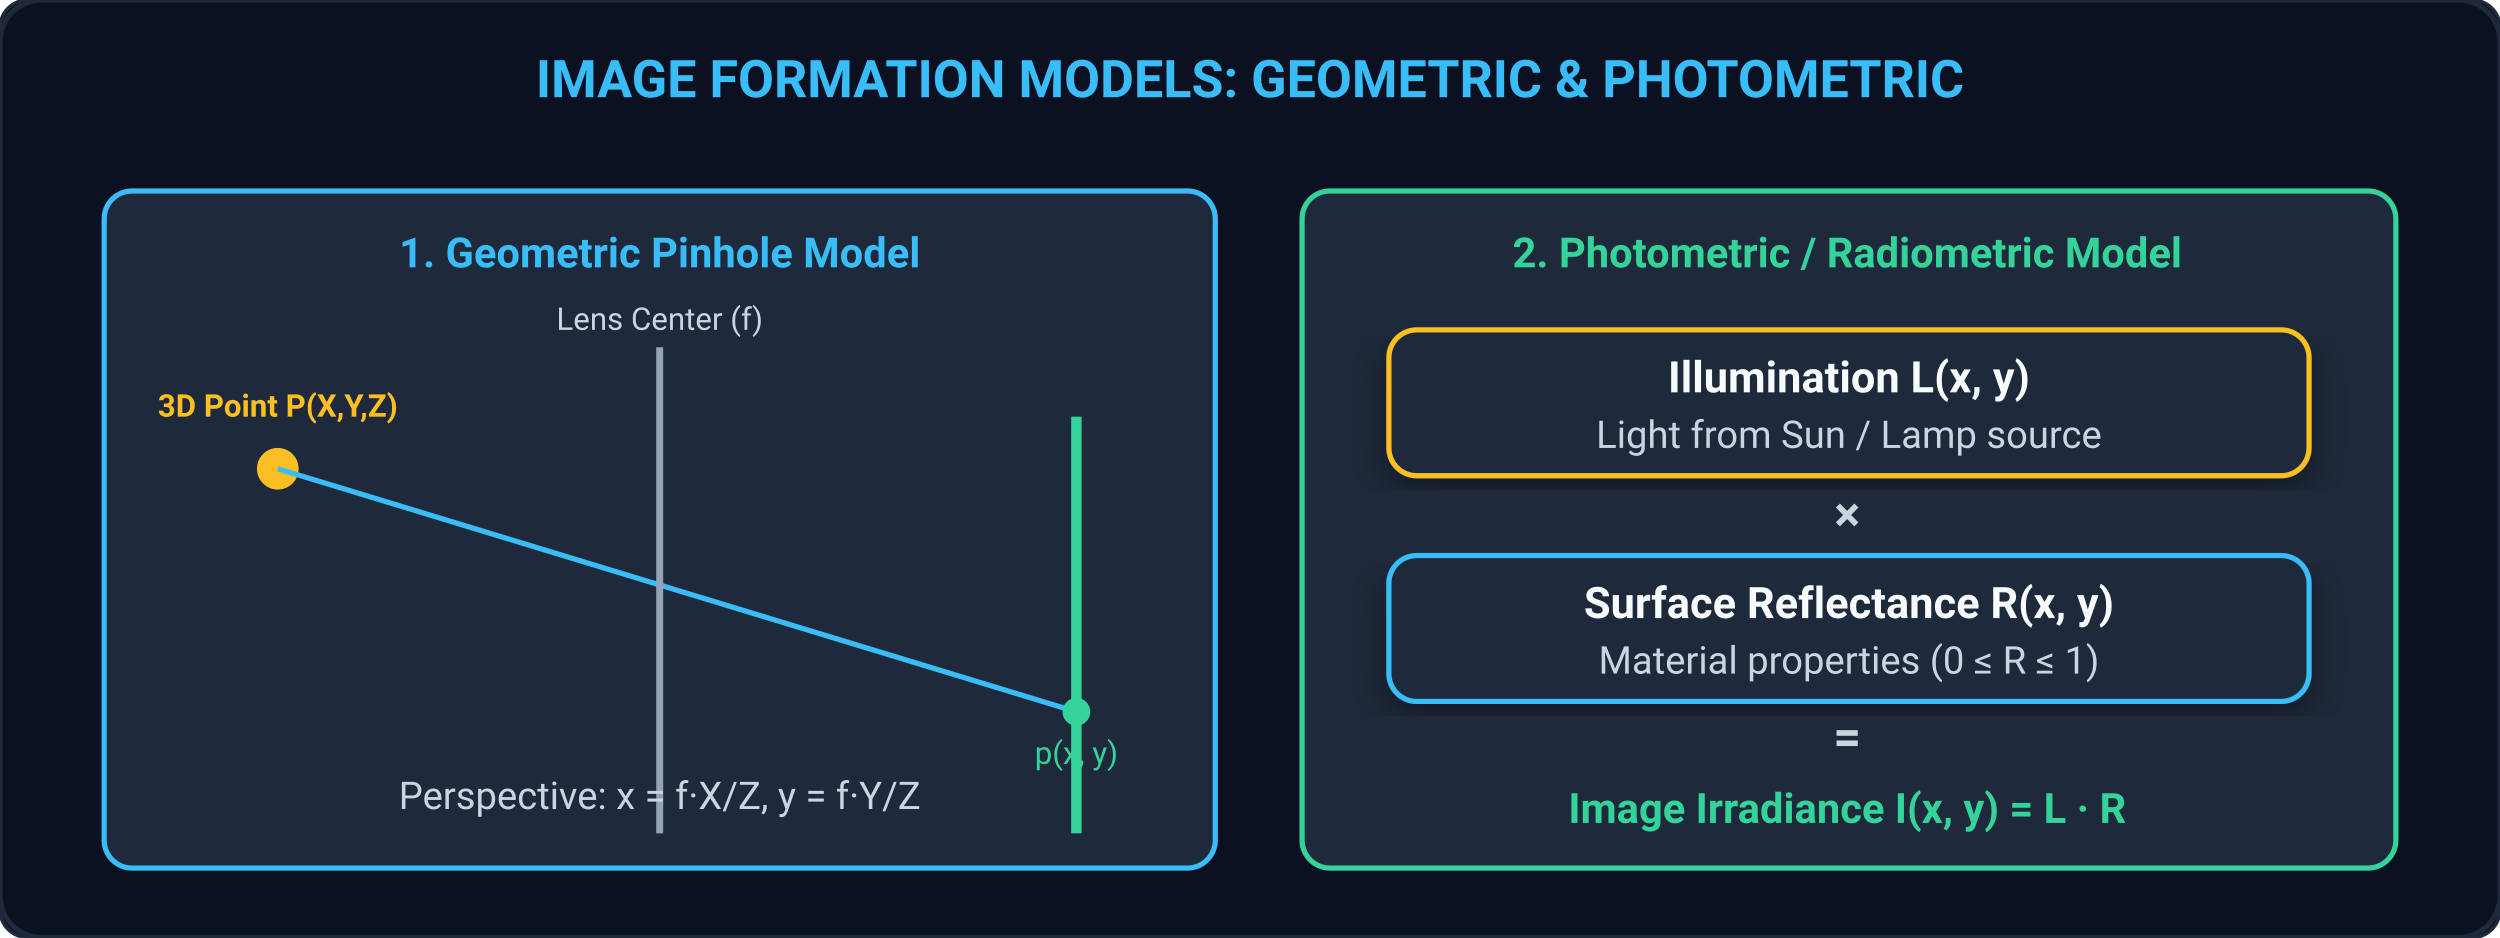
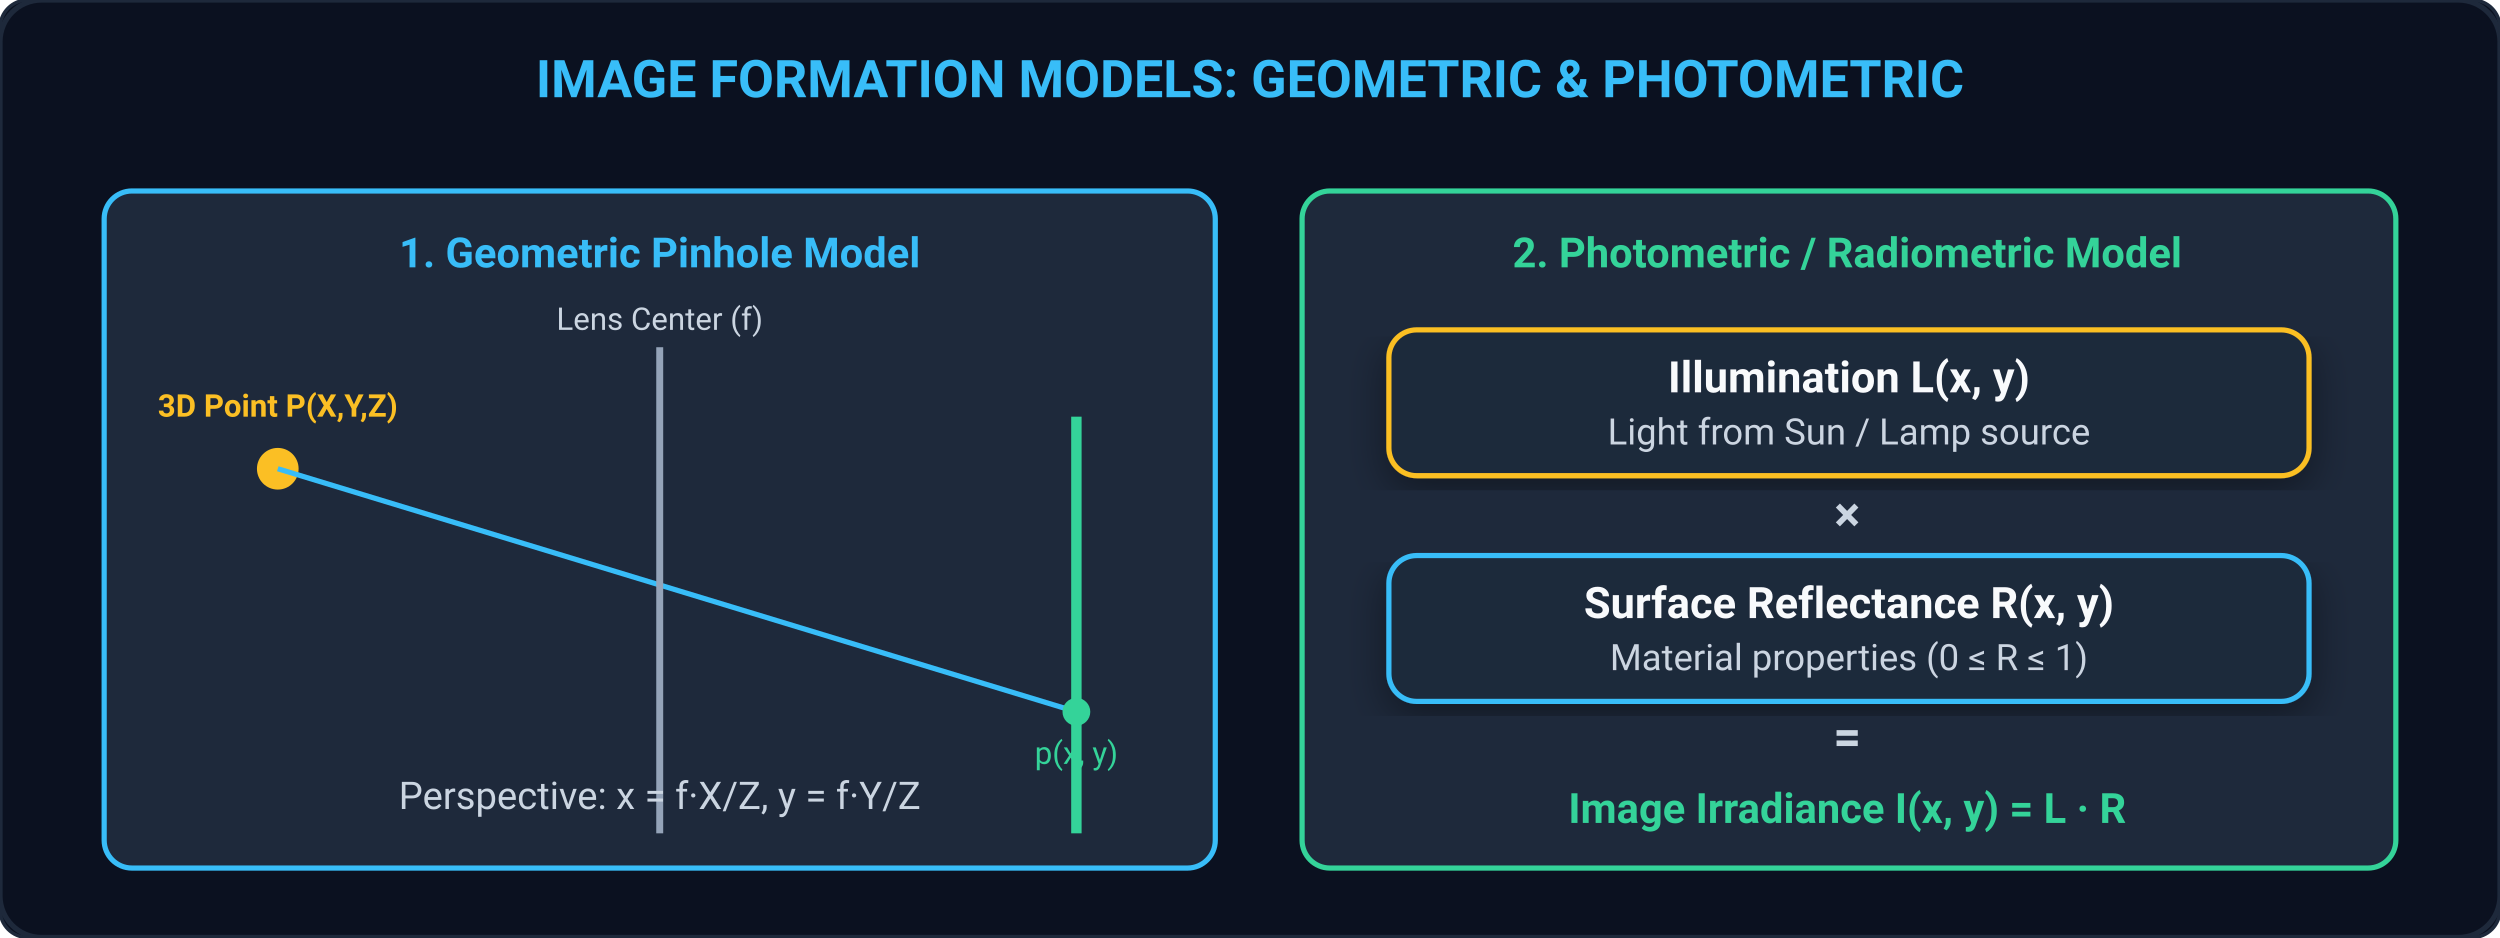
- <svg xmlns="http://www.w3.org/2000/svg" viewBox="0 0 720 270" width="100%" height="auto" class="flowchart-svg" style="max-width: 100%; width: 100%; height: auto; display: block; margin: 0 auto; font-family: -apple-system, BlinkMacSystemFont, 'Segoe UI', Roboto, Helvetica, Arial, sans-serif;">
+ <svg xmlns="http://www.w3.org/2000/svg" viewBox="0 0 720 270" width="100%" height="270" class="flowchart-svg" style="max-width: 720px; width: 100%; height: auto; display: block; margin: 0 auto; font-family: -apple-system, BlinkMacSystemFont, 'Segoe UI', Roboto, Helvetica, Arial, sans-serif;">
  <rect width="100%" height="100%" fill="#0b1120" rx="8" stroke="#1e293b" stroke-width="1" />
  <defs>
    <linearGradient id="gradCard" x1="0%" y1="0%" x2="100%" y2="100%">
      <stop offset="0%" stop-color="#1e293b" />
      <stop offset="100%" stop-color="#0f172a" />
    </linearGradient>
    <linearGradient id="gradCyan" x1="0%" y1="0%" x2="100%" y2="100%">
      <stop offset="0%" stop-color="#38bdf8" />
      <stop offset="100%" stop-color="#0284c7" />
    </linearGradient>
    <linearGradient id="gradEmerald" x1="0%" y1="0%" x2="100%" y2="100%">
      <stop offset="0%" stop-color="#34d399" />
      <stop offset="100%" stop-color="#059669" />
    </linearGradient>
    <linearGradient id="gradAmber" x1="0%" y1="0%" x2="100%" y2="100%">
      <stop offset="0%" stop-color="#fbbf24" />
      <stop offset="100%" stop-color="#d97706" />
    </linearGradient>
    <linearGradient id="gradPurple" x1="0%" y1="0%" x2="100%" y2="100%">
      <stop offset="0%" stop-color="#c084fc" />
      <stop offset="100%" stop-color="#9333ea" />
    </linearGradient>
    <linearGradient id="gradRose" x1="0%" y1="0%" x2="100%" y2="100%">
      <stop offset="0%" stop-color="#fb7185" />
      <stop offset="100%" stop-color="#e11d48" />
    </linearGradient>
    <filter id="shadow" x="-5%" y="-5%" width="110%" height="115%">
      <feDropShadow dx="0" dy="4" stdDeviation="6" flood-color="#000000" flood-opacity="0.4" />
    </filter>
    <marker id="arrCyan" viewBox="0 0 10 10" refX="6" refY="5" markerWidth="6" markerHeight="6" orient="auto-start-reverse">
      <path d="M 0 1 L 10 5 L 0 9 z" fill="#38bdf8" />
    </marker>
    <marker id="arrEmerald" viewBox="0 0 10 10" refX="6" refY="5" markerWidth="6" markerHeight="6" orient="auto-start-reverse">
      <path d="M 0 1 L 10 5 L 0 9 z" fill="#34d399" />
    </marker>
    <marker id="arrAmber" viewBox="0 0 10 10" refX="6" refY="5" markerWidth="6" markerHeight="6" orient="auto-start-reverse">
      <path d="M 0 1 L 10 5 L 0 9 z" fill="#fbbf24" />
    </marker>
  </defs>
  <rect width="720" height="270" rx="12" fill="#0b1120" stroke="#1e293b" stroke-width="1.5" />
  <text x="360" y="28" font-size="15" font-weight="bold" fill="#38bdf8" text-anchor="middle">IMAGE FORMATION MODELS: GEOMETRIC &amp; PHOTOMETRIC</text>
  <g transform="translate(30, 55)">
    <rect width="320" height="195" rx="8" fill="#1e293b" stroke="#38bdf8" stroke-width="1.5" />
    <text x="160" y="22" font-size="12" font-weight="bold" fill="#38bdf8" text-anchor="middle">1. Geometric Pinhole Model</text>
    <circle cx="50" cy="80" r="6" fill="#fbbf24" />
    <text x="50" y="65" font-size="9" fill="#fbbf24" font-weight="bold" text-anchor="middle">3D Point P(X,Y,Z)</text>
    <line x1="50" y1="80" x2="280" y2="150" stroke="#38bdf8" stroke-width="1.5" />
    <line x1="160" y1="45" x2="160" y2="185" stroke="#94a3b8" stroke-width="2" />
    <text x="160" y="40" font-size="9" fill="#cbd5e1" text-anchor="middle">Lens Center (f)</text>
    <line x1="280" y1="65" x2="280" y2="185" stroke="#34d399" stroke-width="3" />
    <circle cx="280" cy="150" r="4" fill="#34d399" />
    <text x="280" y="165" font-size="9" fill="#34d399" text-anchor="middle">p(x, y)</text>
    <text x="160" y="178" font-size="11" fill="#cbd5e1" text-anchor="middle">Perspective: x = f·X/Z,  y = f·Y/Z</text>
  </g>
  <g transform="translate(375, 55)">
    <rect width="315" height="195" rx="8" fill="#1e293b" stroke="#34d399" stroke-width="1.5" />
    <text x="157" y="22" font-size="12" font-weight="bold" fill="#34d399" text-anchor="middle">2. Photometric / Radiometric Model</text>
    <g filter="url(#shadow)">
      <rect x="25" y="40" width="265" height="42" rx="8" fill="#1e293b" stroke="#fbbf24" stroke-width="1.5" />
      <text x="157.5" y="58" font-size="12.5" font-weight="700" fill="#f8fafc" text-anchor="middle">Illumination L(x, y)</text>
-       <text font-size="11" fill="#cbd5e1" text-anchor="middle">
-         <tspan x="157.5" y="74">Light from Sun / Lamp source</tspan>
-       </text>
+       <text x="157.5" y="73" font-size="10.5" fill="#cbd5e1" text-anchor="middle">Light from Sun / Lamp source</text>
    </g>
    <text x="157" y="98" font-size="14" fill="#cbd5e1" font-weight="bold" text-anchor="middle">×</text>
    <g filter="url(#shadow)">
      <rect x="25" y="105" width="265" height="42" rx="8" fill="#1e293b" stroke="#38bdf8" stroke-width="1.5" />
      <text x="157.5" y="123" font-size="12.5" font-weight="700" fill="#f8fafc" text-anchor="middle">Surface Reflectance R(x, y)</text>
-       <text font-size="11" fill="#cbd5e1" text-anchor="middle">
-         <tspan x="157.5" y="139">Material properties (0 ≤ R ≤ 1)</tspan>
-       </text>
+       <text x="157.5" y="138" font-size="10.5" fill="#cbd5e1" text-anchor="middle">Material properties (0 ≤ R ≤ 1)</text>
    </g>
    <text x="157" y="162" font-size="14" fill="#cbd5e1" font-weight="bold" text-anchor="middle">=</text>
    <text x="157" y="182" font-size="12" font-weight="bold" fill="#34d399" text-anchor="middle">Image Irradiance I(x, y) = L · R</text>
  </g>
</svg>
